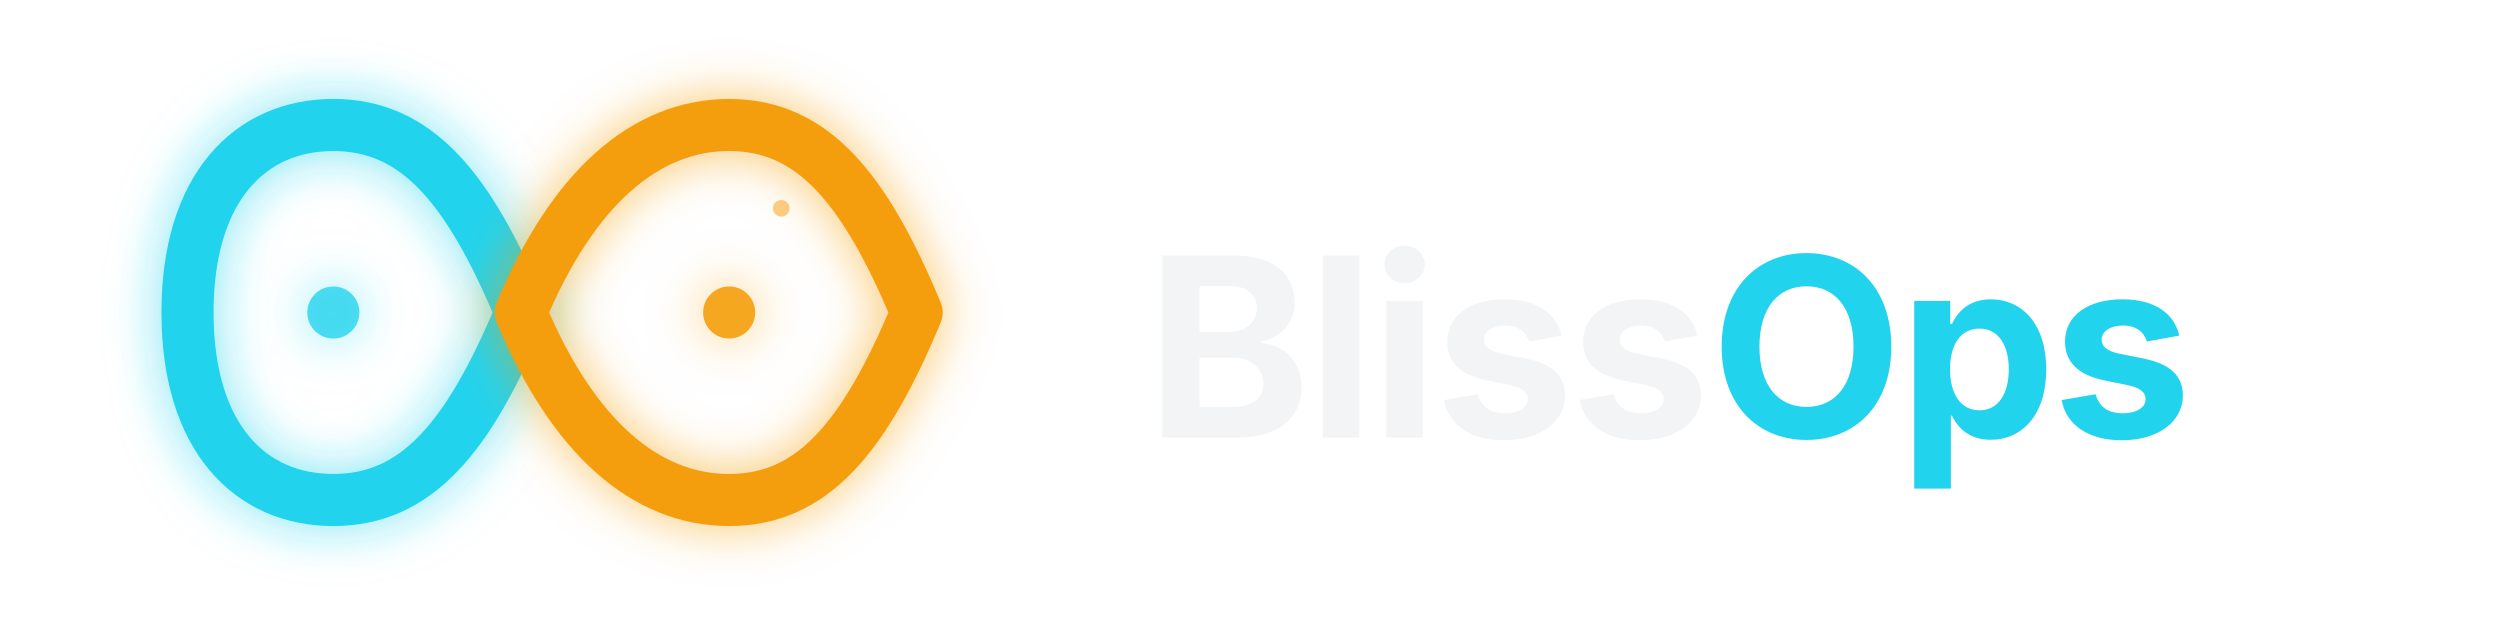
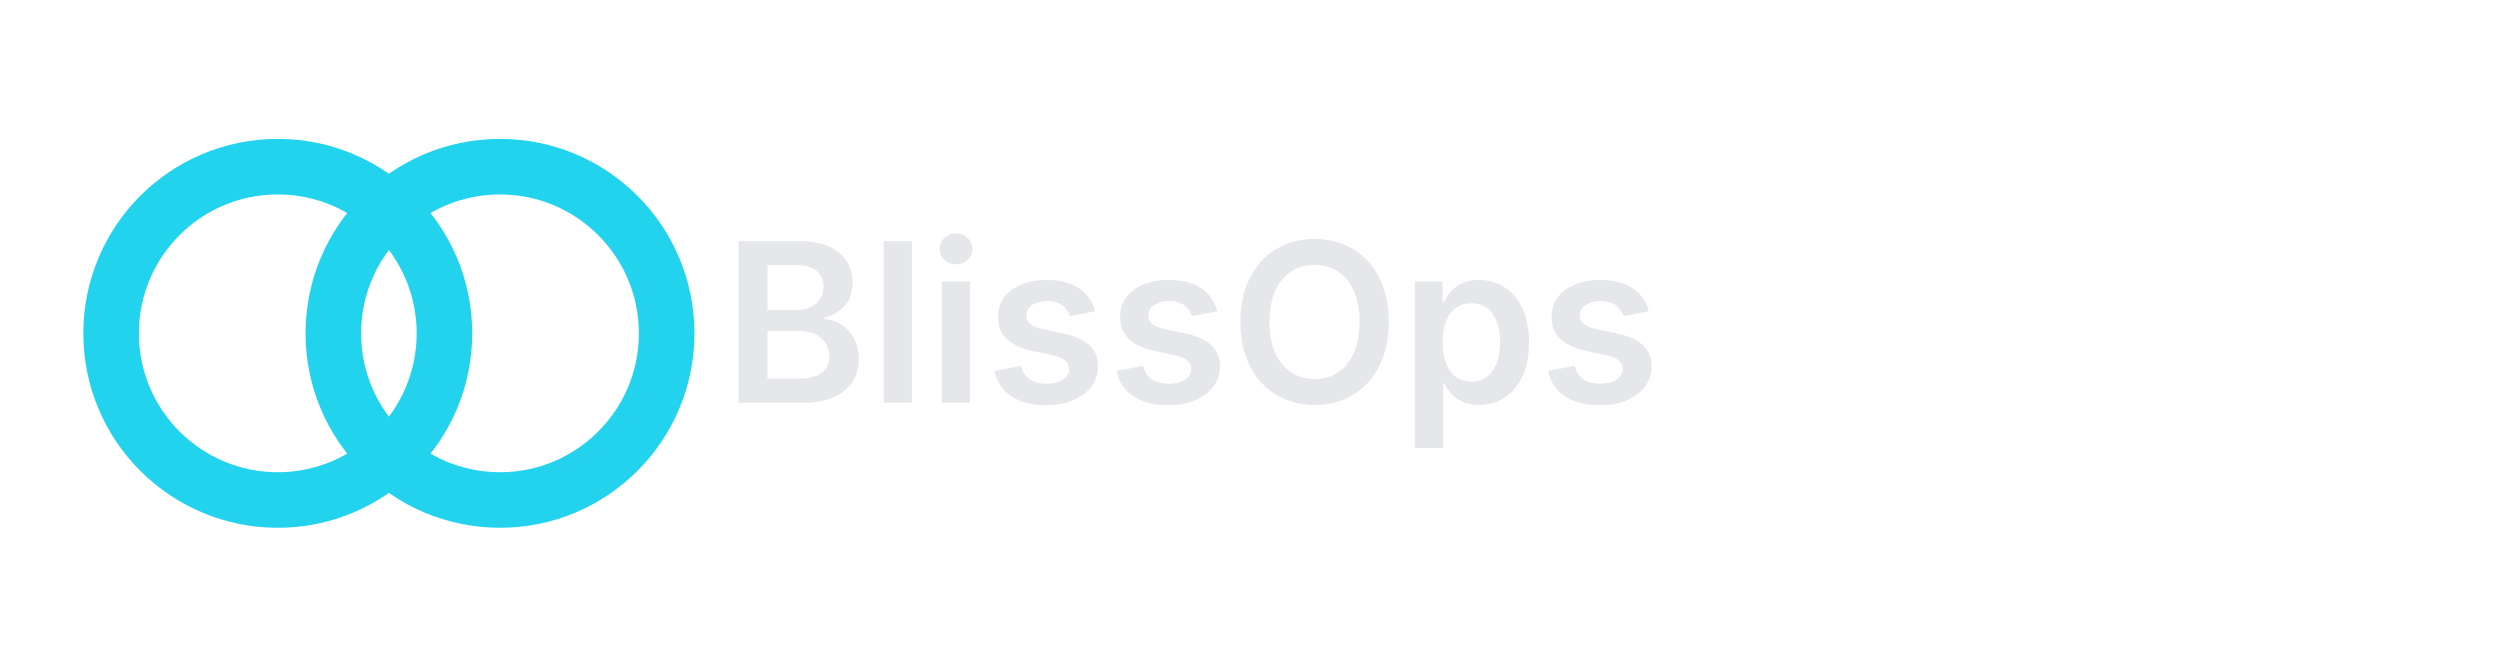
- <svg xmlns="http://www.w3.org/2000/svg" viewBox="0 0 240 60" fill="none">
+ <svg xmlns="http://www.w3.org/2000/svg" width="900" height="240" viewBox="0 0 900 240" fill="none">
  <defs>
-     <filter id="glow-cyan" x="-50%" y="-50%" width="200%" height="200%">
-       <feGaussianBlur stdDeviation="2.5" result="blur" />
-       <feFlood flood-color="#22D3EE" flood-opacity="0.6" result="color" />
-       <feComposite in="color" in2="blur" operator="in" result="glow" />
-       <feMerge>
-         <feMergeNode in="glow" />
-         <feMergeNode in="SourceGraphic" />
-       </feMerge>
-     </filter>
-     <filter id="glow-gold" x="-50%" y="-50%" width="200%" height="200%">
-       <feGaussianBlur stdDeviation="2.5" result="blur" />
-       <feFlood flood-color="#F59E0B" flood-opacity="0.6" result="color" />
-       <feComposite in="color" in2="blur" operator="in" result="glow" />
-       <feMerge>
-         <feMergeNode in="glow" />
-         <feMergeNode in="SourceGraphic" />
-       </feMerge>
-     </filter>
+     <linearGradient id="g1" x1="0" y1="0" x2="240" y2="240">
+       <stop stop-color="#22D3EE" />
+       <stop offset="1" stop-color="#F59E0B" />
+     </linearGradient>
  </defs>
-   <g filter="url(#glow-cyan)">
-     <path d="M 18 30 C 18 18 24 12 32 12 C 40 12 45 18 50 30 C 45 42 40 48 32 48 C 24 48 18 42 18 30 Z" stroke="#22D3EE" stroke-width="5" fill="none" stroke-linecap="round" stroke-linejoin="round" />
-     <circle cx="32" cy="30" r="2.5" fill="#22D3EE" opacity="0.8" />
+   <g>
+     <circle cx="100" cy="120" r="60" stroke="url(#g1)" stroke-width="20" />
+     <circle cx="180" cy="120" r="60" stroke="url(#g1)" stroke-width="20" />
  </g>
-   <g filter="url(#glow-gold)">
-     <path d="M 50 30 C 55 18 62 12 70 12 C 78 12 83 18 88 30 C 83 42 78 48 70 48 C 62 48 55 42 50 30 Z" stroke="#F59E0B" stroke-width="5" fill="none" stroke-linecap="round" stroke-linejoin="round" />
-     <circle cx="70" cy="30" r="2.5" fill="#F59E0B" opacity="0.9" />
-   </g>
-   <circle cx="40" cy="16" r="1.2" fill="#22D3EE" opacity="0.4" />
-   <circle cx="75" cy="20" r="0.8" fill="#F59E0B" opacity="0.5" />
-   <text x="110" y="42" font-family="Inter, system-ui, sans-serif" font-size="24" font-weight="700" letter-spacing="-0.4" fill="#F3F4F6">Bliss<tspan fill="#22D3EE">Ops</tspan>
+   <text x="260" y="145" font-size="80" fill="#E5E7EB" font-family="Inter, sans-serif" font-weight="600">
+     BlissOps
  </text>
</svg>
